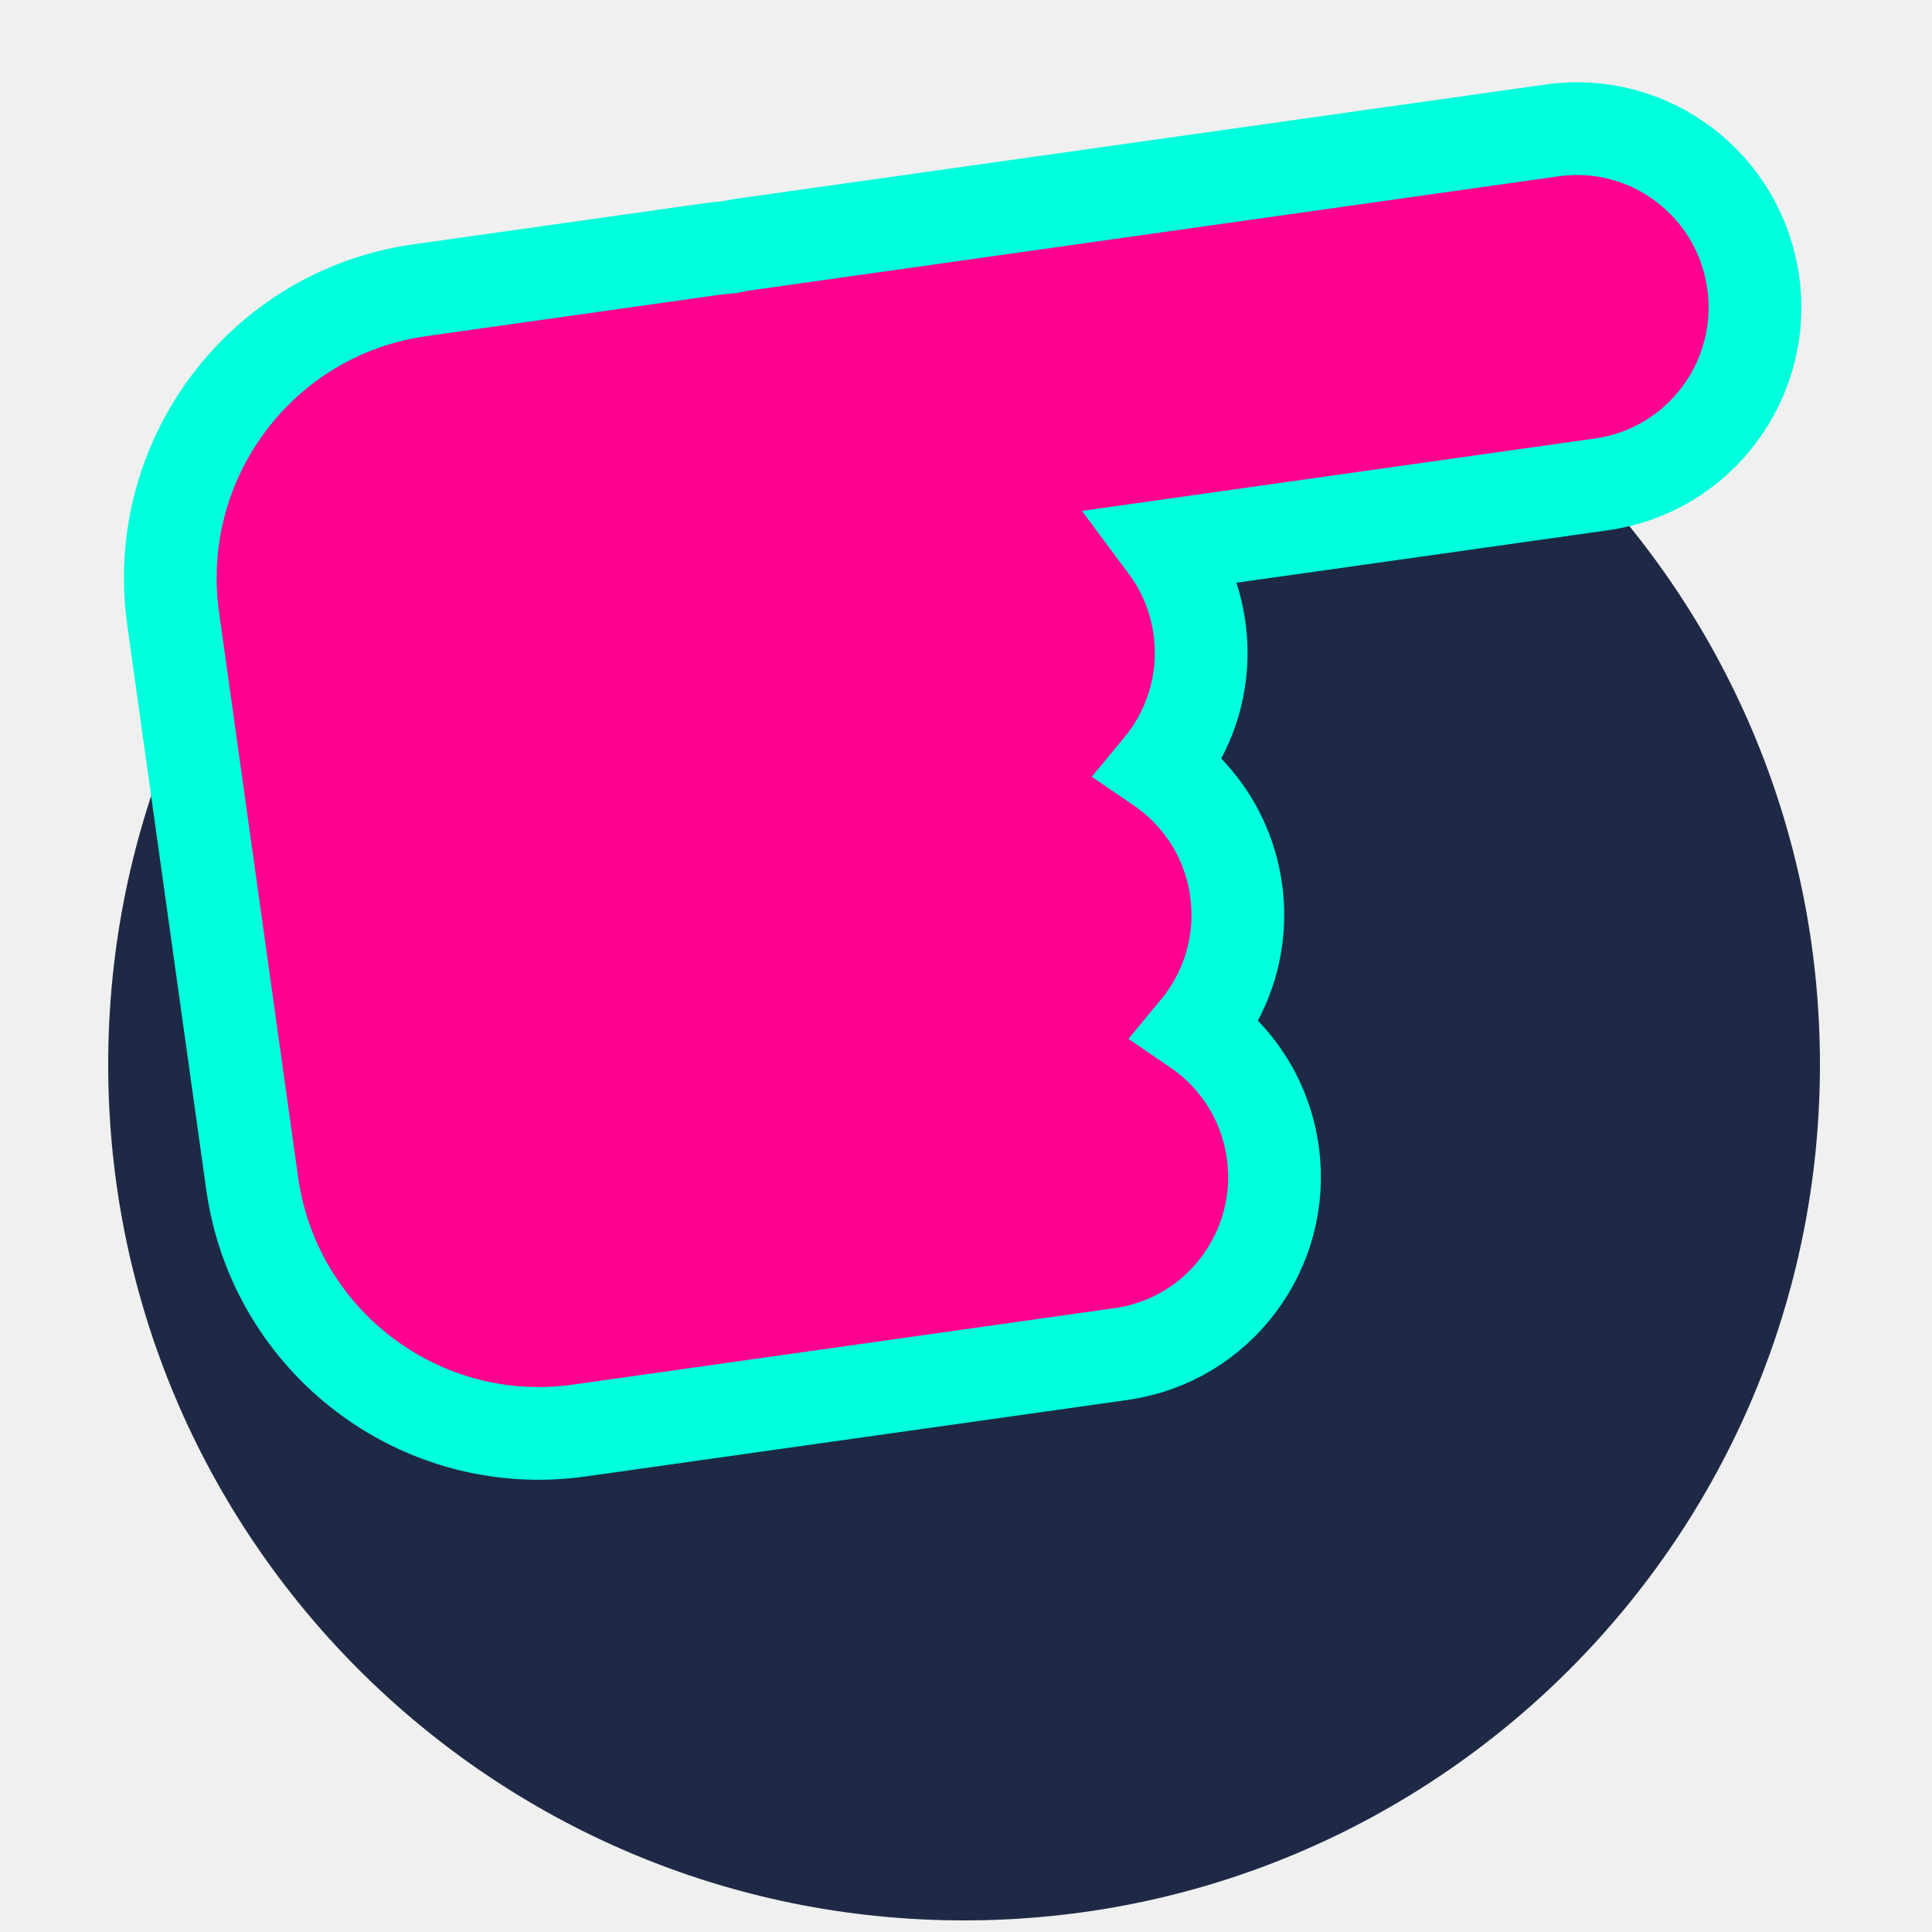
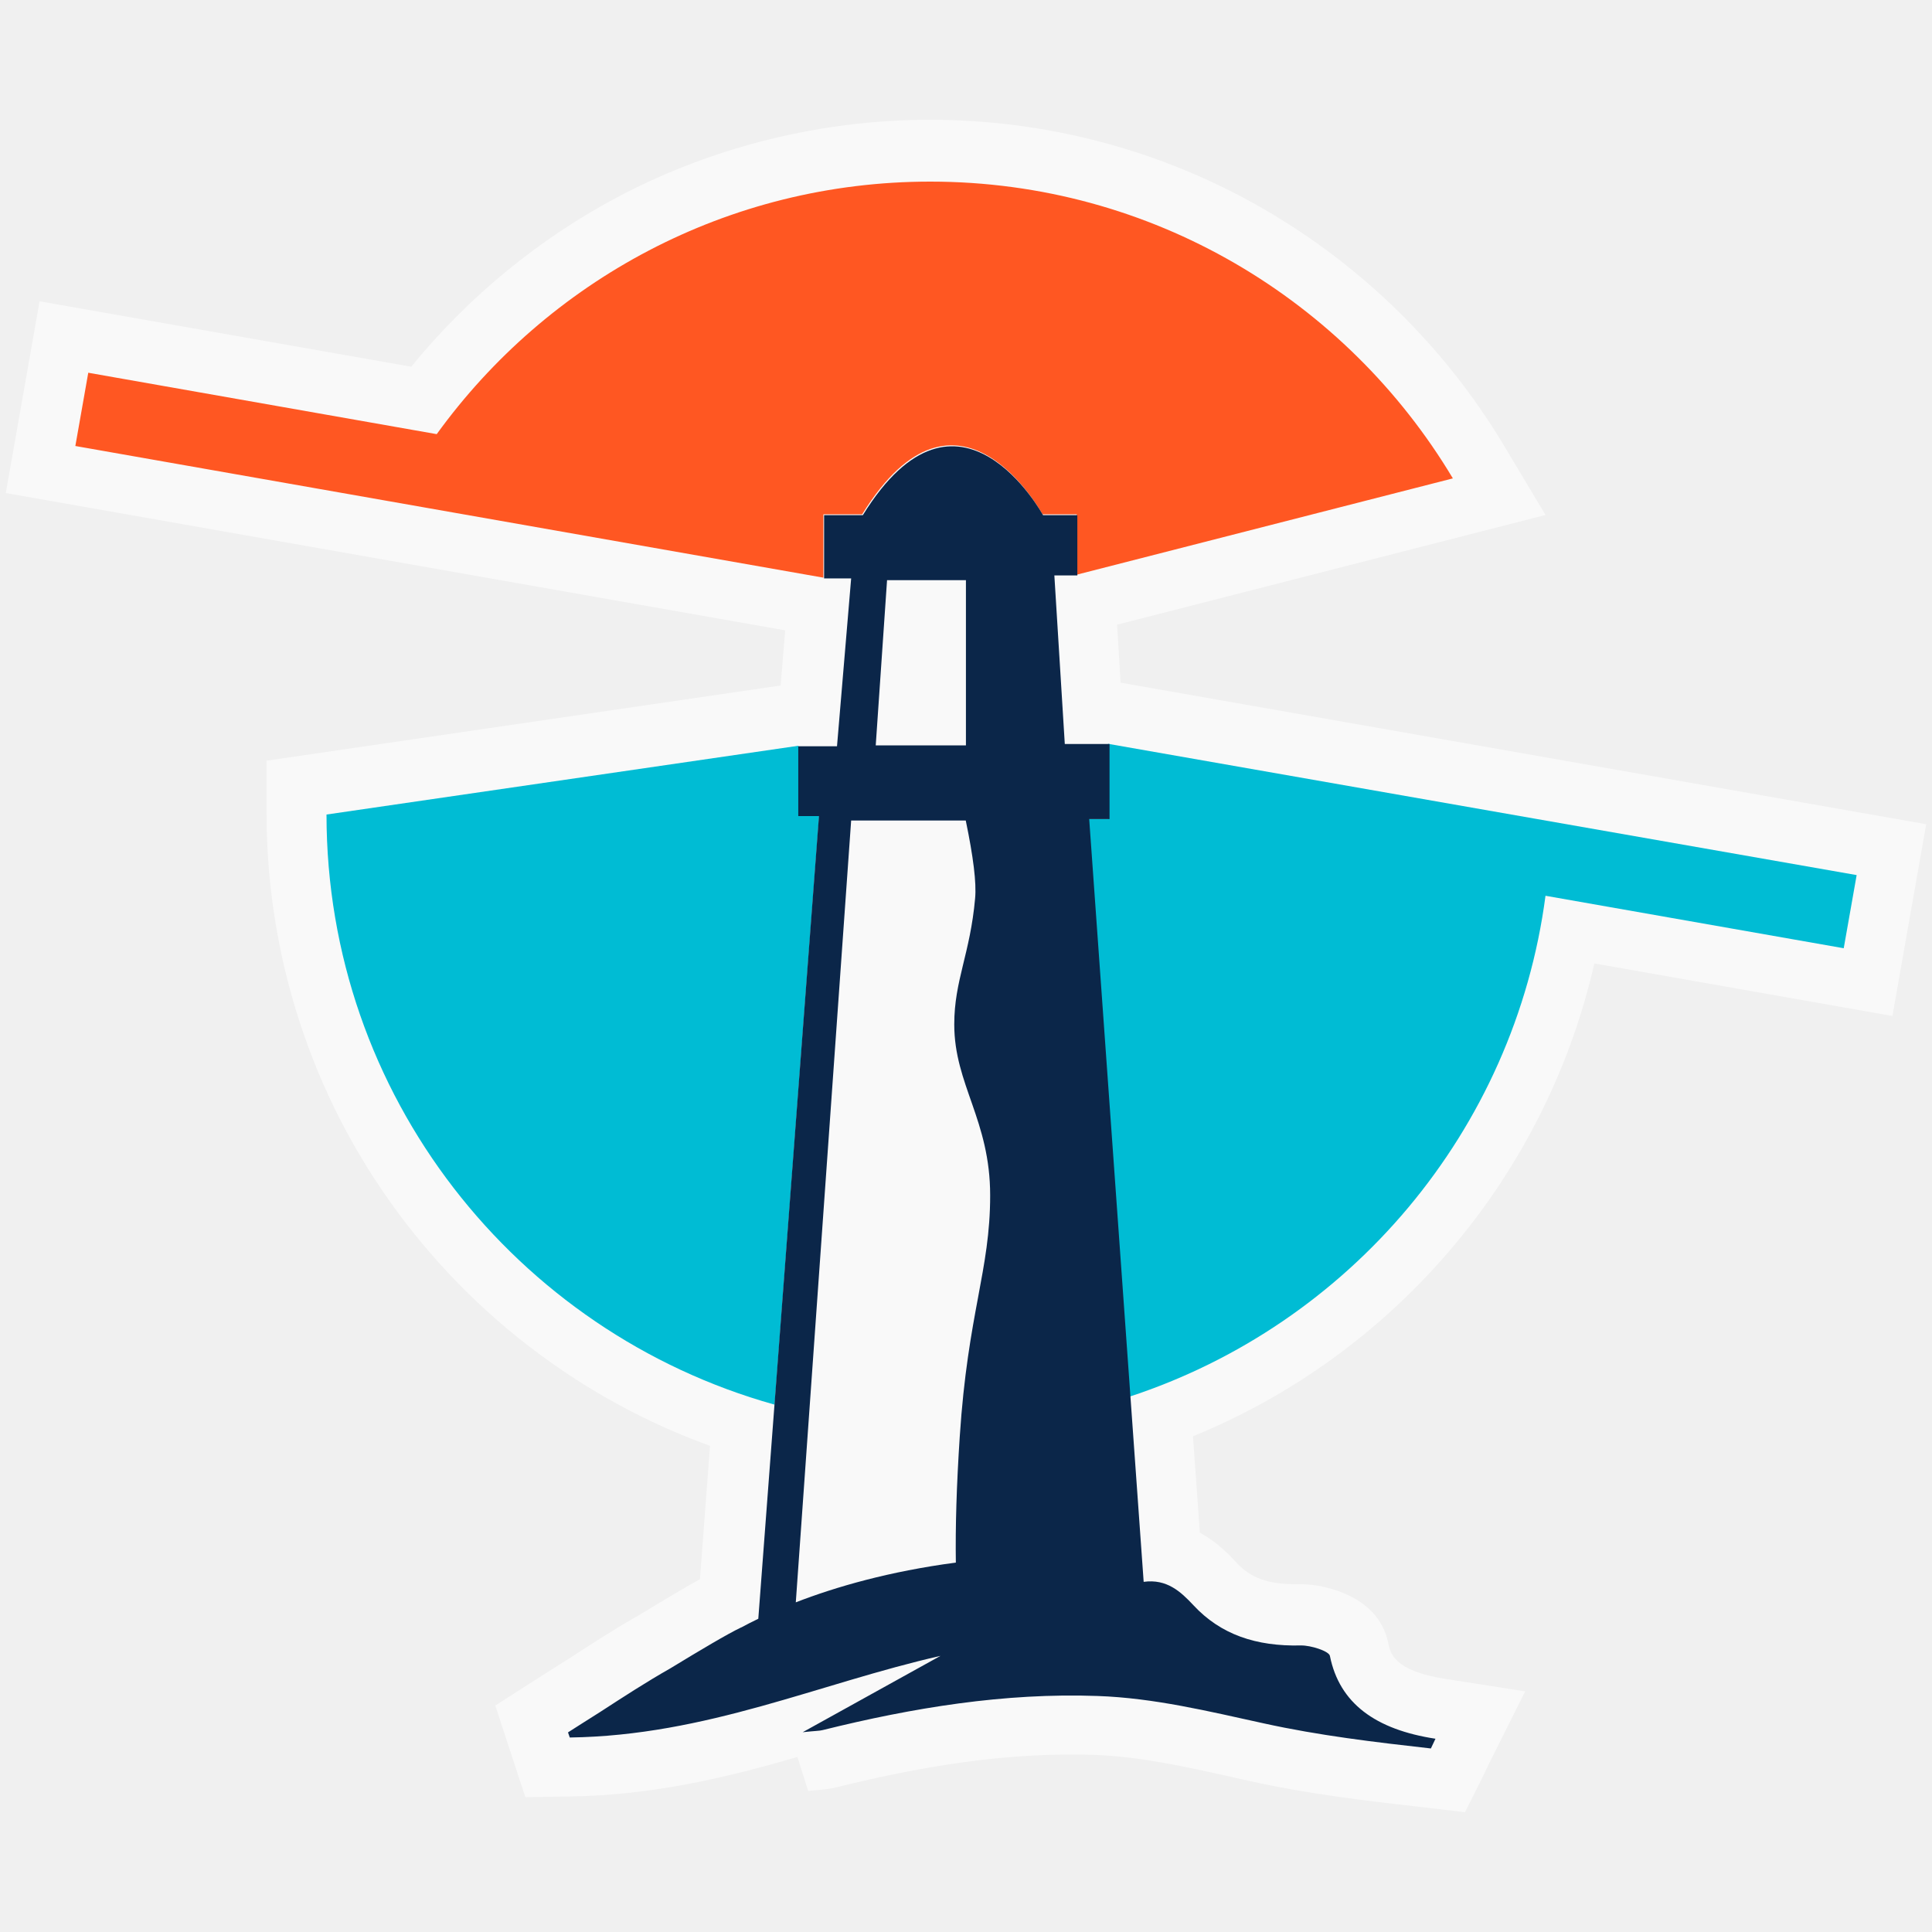
- <svg xmlns="http://www.w3.org/2000/svg" width="32" height="32" viewBox="0 0 500 500" fill="none">
-   <style>
- @keyframes fingerPoke {
-   0% { transform: translate(0, 0); }
-   5.7% { transform: translate(18px, 0); }
-   7.1% { transform: translate(5px, 0); }
-   10%, 100% { transform: translate(0, 0); }
- }
- @keyframes kLetterBounce {
-   0%, 2.9% { transform: rotate(0deg); transform-origin: 249.5px 275.5px; }
-   4.3% { transform: rotate(6deg); transform-origin: 249.5px 275.5px; }
-   5.7% { transform: rotate(10deg); transform-origin: 249.5px 275.5px; }
-   7.1% { transform: rotate(8deg); transform-origin: 249.5px 275.5px; }
-   8.6% { transform: rotate(3deg); transform-origin: 249.5px 275.5px; }
-   10%, 100% { transform: rotate(0deg); transform-origin: 249.5px 275.5px; }
- }
- #logo {
-   animation: fingerPoke 7s infinite, kLetterBounce 7s infinite;
- }
- </style>
-   <circle cx="249.5" cy="275.5" r="221.5" fill="#1E2A45" />
-   <g id="logo">
-     <path d="M183.929 64.485C185.554 64.256 187.176 64.084 188.793 63.961C190.039 63.678 191.304 63.444 192.587 63.263L401.677 33.746C426.936 30.181 450.201 47.856 453.733 73.103C457.266 98.35 439.752 121.782 414.494 125.348L301.705 141.27C306.204 147.306 309.295 154.528 310.412 162.509C312.291 175.938 308.214 188.853 300.185 198.539C310.561 205.626 318.024 216.913 319.903 230.342C321.782 243.771 317.705 256.687 309.676 266.372C320.052 273.46 327.515 284.746 329.394 298.175C332.926 323.422 315.412 346.854 290.154 350.42L149.894 370.221C108.856 376.014 71.001 347.295 65.251 306.198L44.809 160.096C39.059 118.999 67.567 80.912 108.605 75.119L183.929 64.485Z" fill="#FF008F" stroke="#00FFDC" stroke-width="24" />
-   </g>
+ <svg xmlns="http://www.w3.org/2000/svg" width="1000" height="1000" viewBox="0 0 1000 1000" fill="none">
+   <path d="M736.688 935.436C704.916 931.865 676.257 928.386 646.957 921.885C644.027 921.244 641.006 920.603 638.076 919.87C613.263 914.376 589.823 909.157 566.566 908.333C562.445 908.15 558.325 908.15 554.205 908.15C518.129 908.15 479.582 913.552 432.976 925.089C429.497 926.005 426.567 926.188 423.912 926.463C422.538 926.554 420.89 926.737 418.326 927.012L412.741 909.432C376.299 919.962 338.209 929.21 294.809 929.851L271.918 930.217L256.353 882.786L276.68 869.784C280.342 867.404 286.202 863.741 293.252 859.254L293.893 858.888C306.254 850.83 317.974 843.23 330.61 836.088C345.26 827.207 355.24 821.255 362.29 817.409L367.509 748.369C340.315 738.48 314.403 725.295 290.322 708.813C259.649 687.937 232.638 662.39 209.931 632.906C187.04 603.148 169.186 570.093 157.008 534.657C144.372 498.031 137.963 459.666 137.963 420.659V393.739L404.043 354.824L406.423 326.256L3 255.202L20.488 155.945L212.861 189.824C242.618 153.29 279.793 122.891 321.362 101.098C370.439 75.552 425.743 62 481.413 62C542.302 62 602.184 78.024 654.649 108.515C705.466 137.999 748.317 180.21 778.532 230.754L799.958 266.556L578.194 323.326L580.025 353.359L997 426.611L979.512 525.867L825.229 498.672C813.051 551.963 788.421 601.774 752.987 644.169C716.362 688.028 669.848 721.999 617.474 743.425L621.045 793.328C630.293 798.364 636.519 805.048 640.09 808.894L640.182 808.985C645.218 814.388 652.726 819.973 670.214 819.973C670.855 819.973 671.588 819.973 672.229 819.973C672.229 819.973 672.961 819.973 673.236 819.973C681.385 819.973 688.893 822.171 692.647 823.544C710.868 829.954 716.819 841.674 718.559 850.556C719.566 855.592 721.581 864.748 747.401 868.869L789.428 875.461L770.383 913.552C770.109 914.102 769.926 914.651 769.651 915.109C769.193 916.116 768.644 917.306 768.003 918.588L758.297 938L736.688 935.436Z" fill="white" fill-opacity="0.6" />
+   <path d="M573.248 384.674L573.156 385.04L573.248 384.674Z" fill="#00BCD4" />
+   <path d="M426.185 266.207H446.245C495.892 185.874 539.584 266.207 539.584 266.207H557.354V297.443L752 247.613C696.95 155.555 596.375 94 481.511 94C376.448 94 283.384 145.479 226.043 224.713L45.687 192.928L39 230.85L426.185 299V266.207Z" fill="#FF5722" />
+   <path d="M573.541 385V423.866H563L584.357 723C698.386 685.688 783.907 585.55 799.948 463.647L954.309 490.808L961 452.948L573.541 385Z" fill="#00BCD4" />
+   <path d="M400.96 727L424 422.15H413.26V386L169 421.601C169 567.025 267.035 689.569 400.776 727H400.96Z" fill="#00BCD4" />
+   <path d="M688.351 857.078C687.893 854.609 678.465 851.591 673.339 851.682C650.088 852.231 631.78 846.012 617.683 830.83C611.184 823.88 603.952 817.112 591.96 818.758L563.766 423.949H574.293V385.081H551.134L545.733 297.833H557.633V266.647H539.874C539.874 266.647 496.21 186.441 446.596 266.647H426.549V299.388H440.554L433.231 386.27H413.184V422.394H423.894L392.496 837.872C389.292 839.427 386.363 840.89 383.708 842.354H383.617C376.66 845.646 362.38 854.151 346.91 863.571C334.643 870.522 322.835 878.204 310.569 886.16C303.52 890.642 297.662 894.3 294 896.678L294.915 899.33C365.858 898.324 423.894 871.345 486.782 857.078C464.171 869.607 441.653 882.045 415.473 896.586C422.155 895.855 424.077 895.946 425.817 895.489C472.227 883.965 519.919 876.1 568.069 877.838C597.27 878.844 625.738 885.795 654.115 892.013C682.767 898.324 711.419 901.708 740.62 905C741.444 903.354 742.176 901.616 743 899.97C711.968 895.214 693.294 881.679 688.351 857.078ZM459.137 300.302H499.963V385.812H453.278L459.137 300.302ZM496.759 743.674C495.112 768.733 494.471 790.407 494.746 808.79C460.235 813.362 432.682 821.319 411.903 829.367L440.554 424.681H499.872C503.808 443.612 505.456 456.964 504.723 464.921C502.16 493.82 493.922 507.355 493.922 530.219C493.922 561.405 512.504 579.696 512.504 618.747C512.504 657.798 500.97 679.382 496.759 743.674Z" fill="#0B2649" />
</svg>
